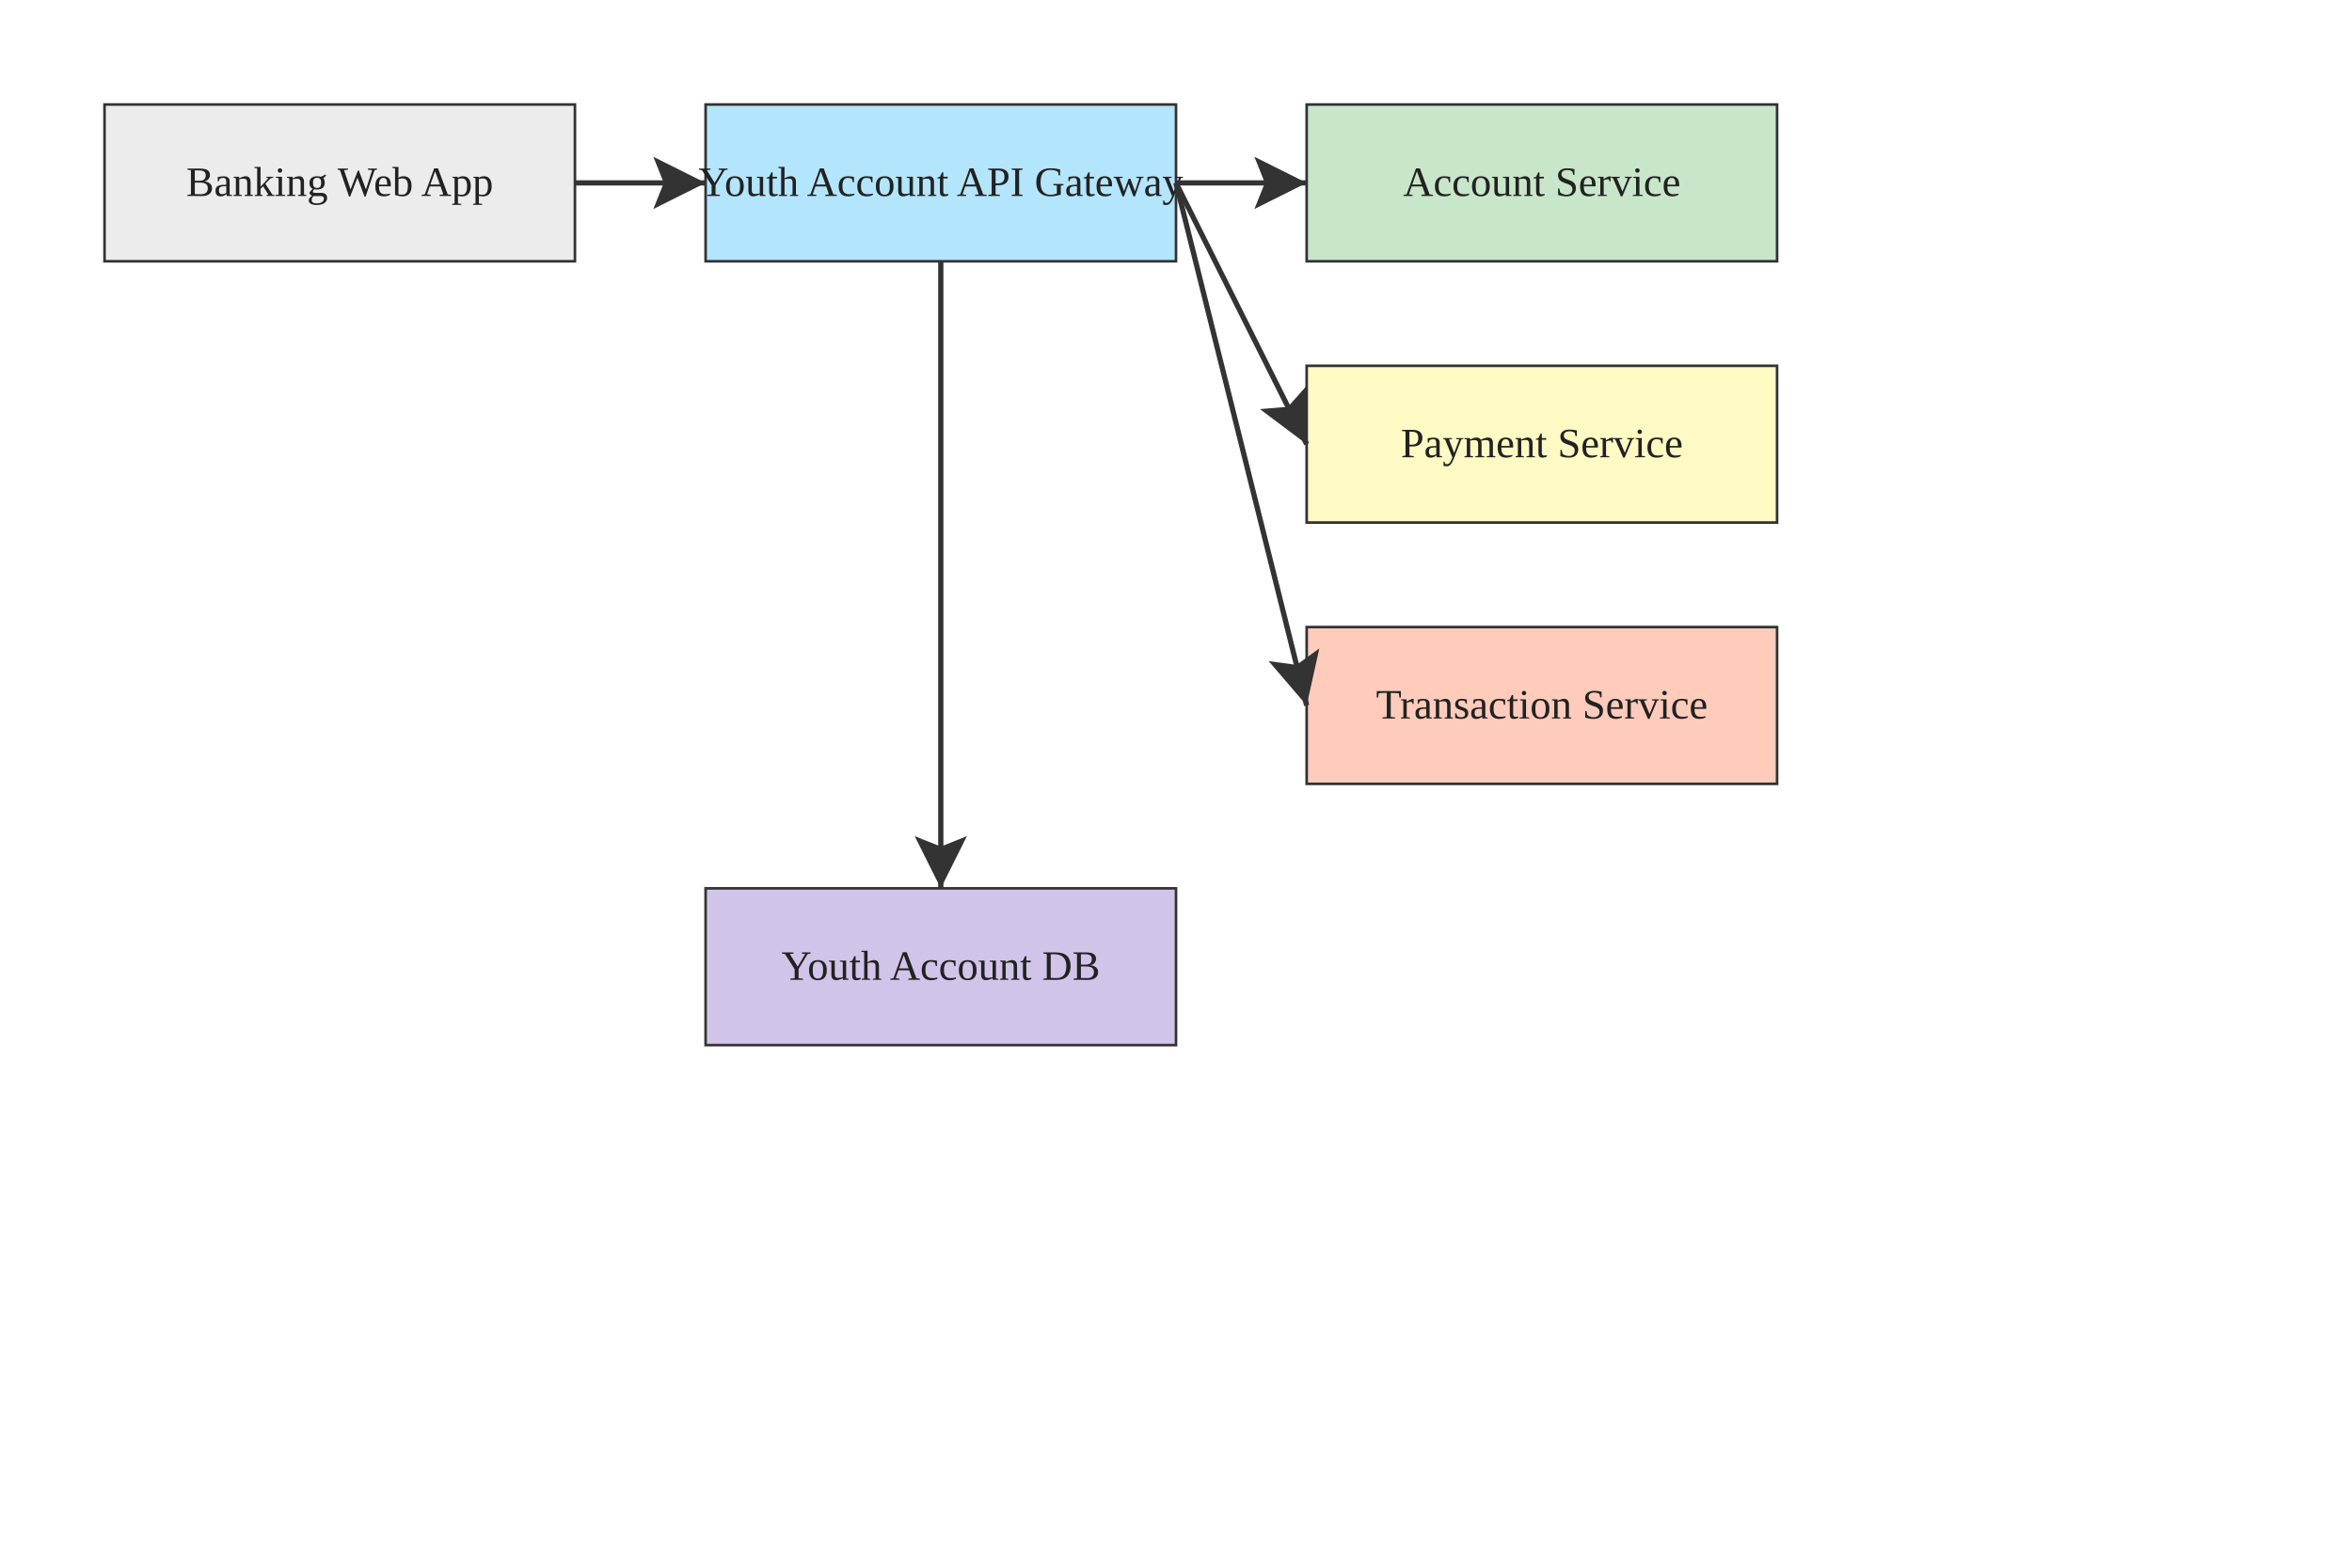
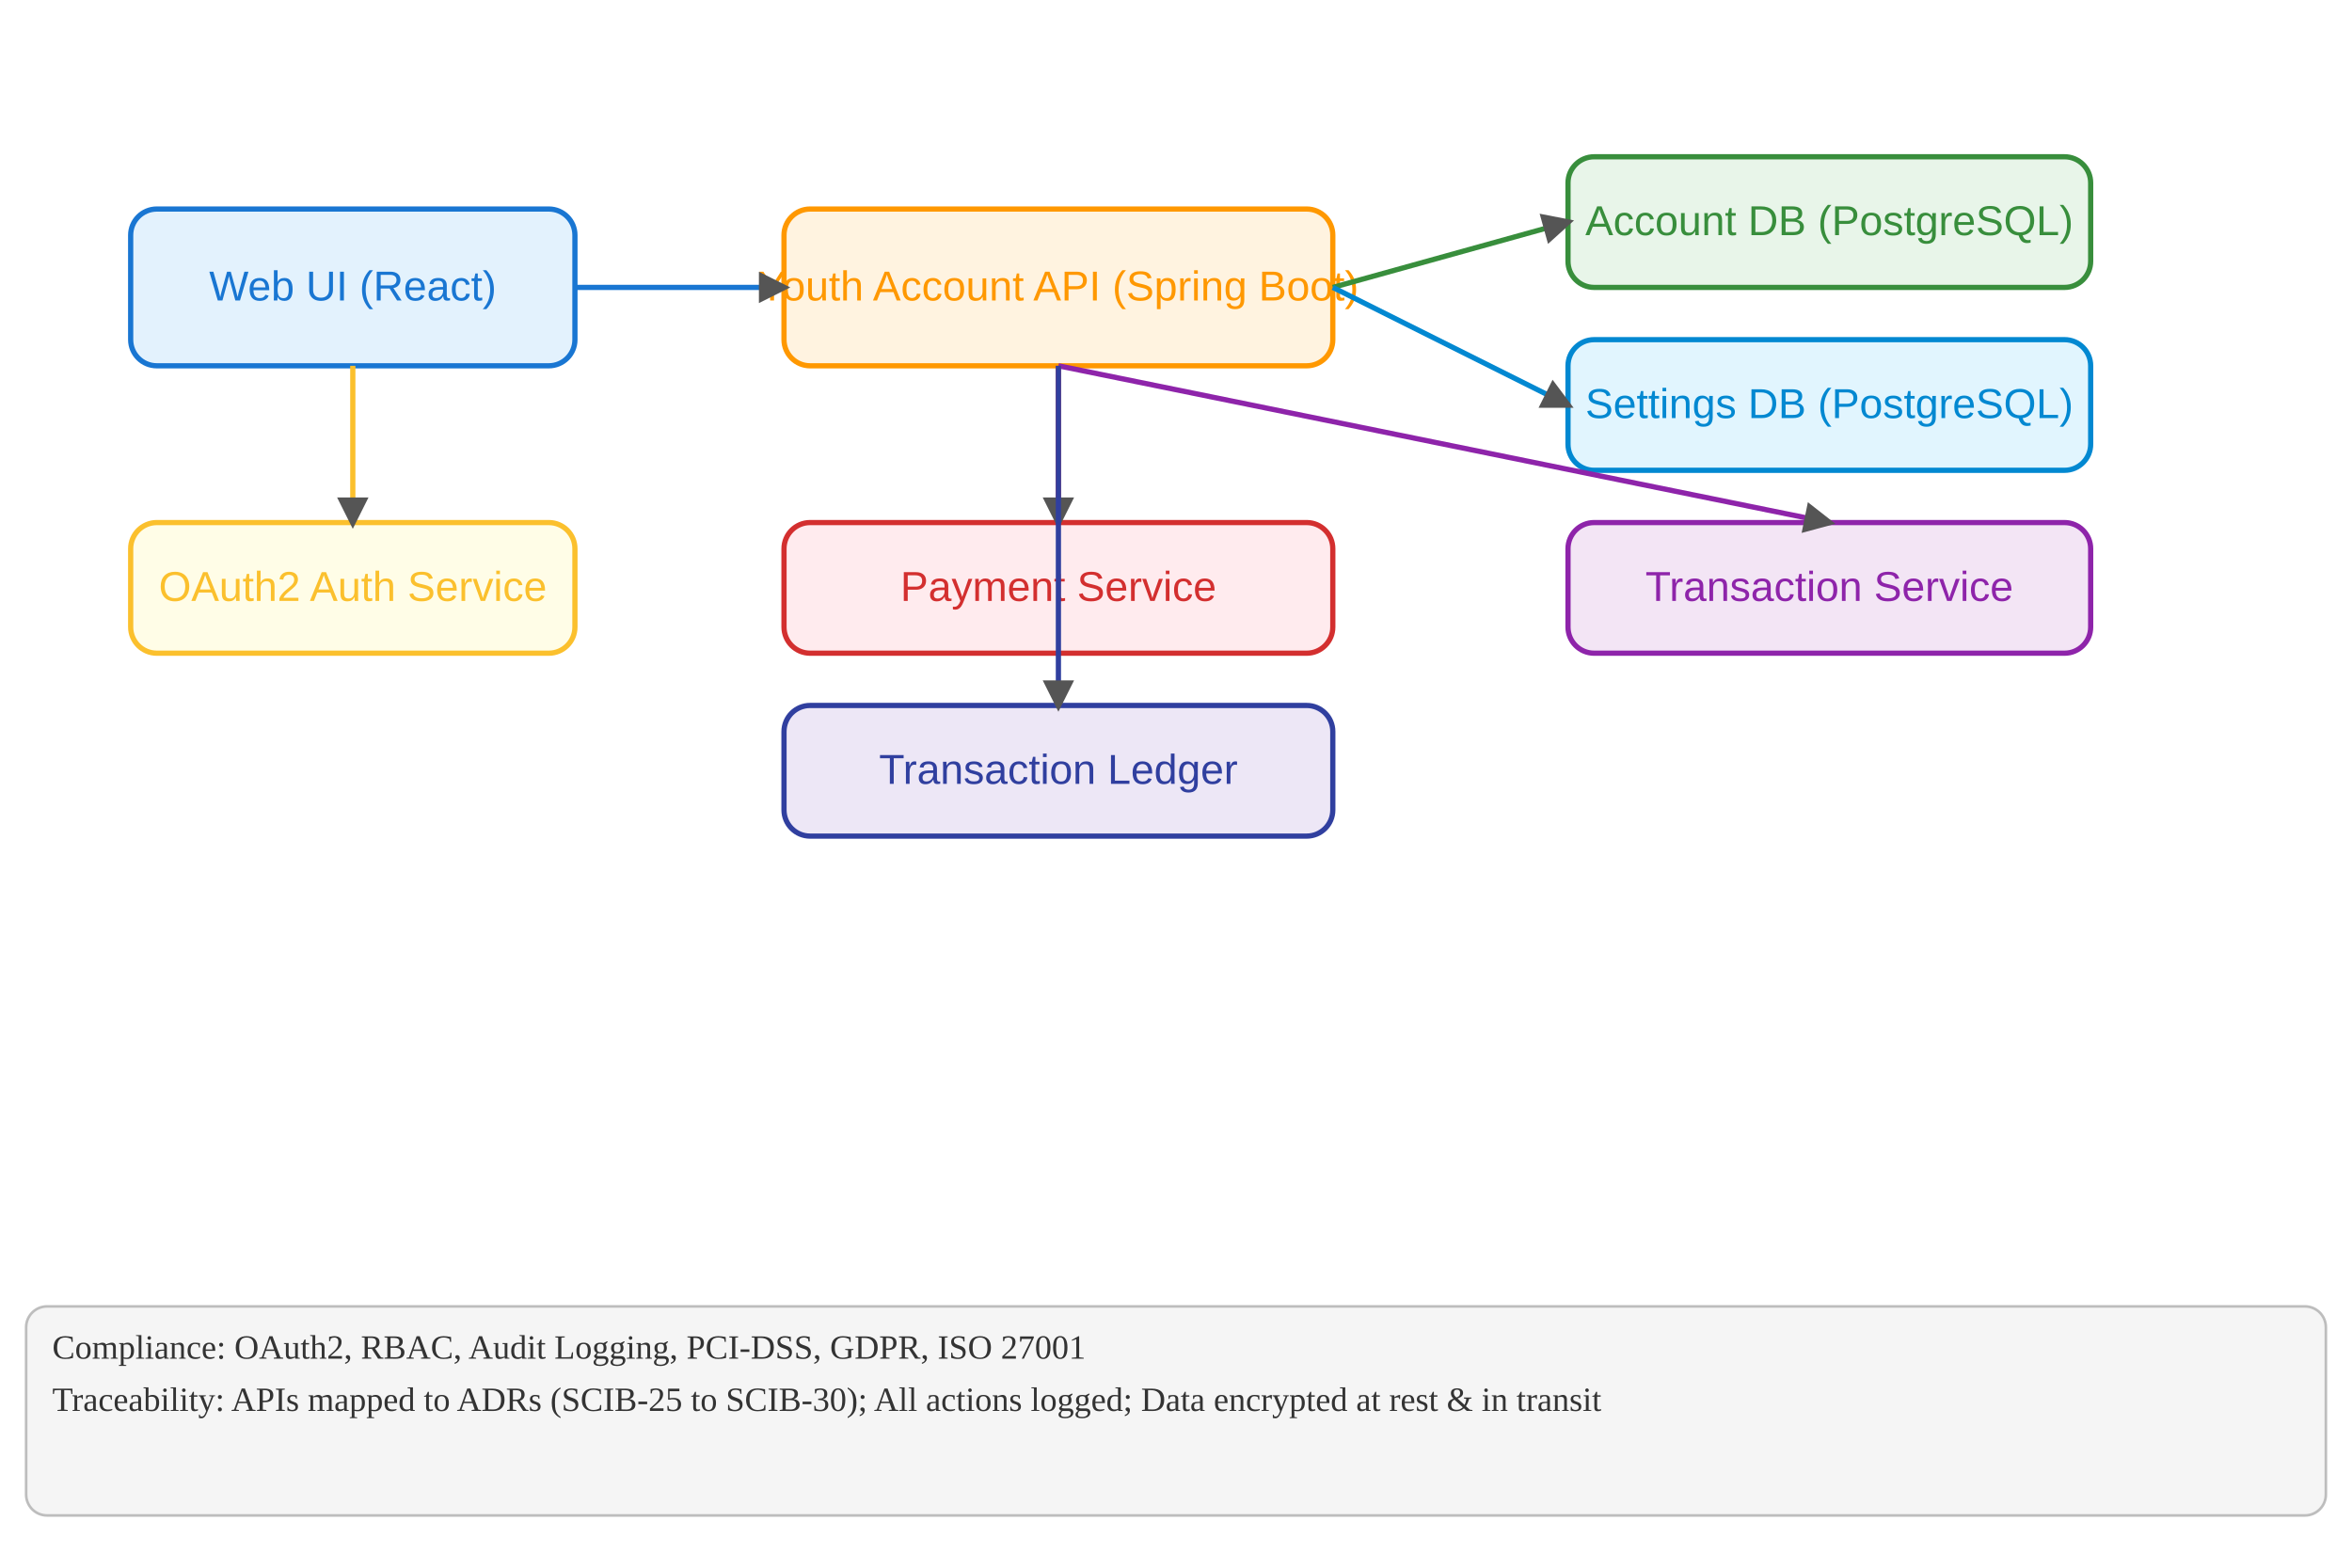
- <svg xmlns="http://www.w3.org/2000/svg" width="900" height="600">
-   <rect x="40" y="40" width="180" height="60" fill="#ECECEC" stroke="#333" />
-   <text x="130" y="75" font-size="16" text-anchor="middle" fill="#222">Banking Web App</text>
-   <rect x="270" y="40" width="180" height="60" fill="#B3E5FC" stroke="#333" />
-   <text x="360" y="75" font-size="16" text-anchor="middle" fill="#222">Youth Account API Gateway</text>
-   <rect x="500" y="40" width="180" height="60" fill="#C8E6C9" stroke="#333" />
-   <text x="590" y="75" font-size="16" text-anchor="middle" fill="#222">Account Service</text>
-   <rect x="500" y="140" width="180" height="60" fill="#FFF9C4" stroke="#333" />
-   <text x="590" y="175" font-size="16" text-anchor="middle" fill="#222">Payment Service</text>
-   <rect x="500" y="240" width="180" height="60" fill="#FFCCBC" stroke="#333" />
-   <text x="590" y="275" font-size="16" text-anchor="middle" fill="#222">Transaction Service</text>
-   <rect x="270" y="340" width="180" height="60" fill="#D1C4E9" stroke="#333" />
-   <text x="360" y="375" font-size="16" text-anchor="middle" fill="#222">Youth Account DB</text>
-   <line x1="220" y1="70" x2="270" y2="70" stroke="#333" stroke-width="2" marker-end="url(#arrow)" />
-   <line x1="450" y1="70" x2="500" y2="70" stroke="#333" stroke-width="2" marker-end="url(#arrow)" />
-   <line x1="450" y1="70" x2="500" y2="170" stroke="#333" stroke-width="2" marker-end="url(#arrow)" />
-   <line x1="450" y1="70" x2="500" y2="270" stroke="#333" stroke-width="2" marker-end="url(#arrow)" />
-   <line x1="360" y1="100" x2="360" y2="340" stroke="#333" stroke-width="2" marker-end="url(#arrow)" />
-   <defs>
-     <marker id="arrow" markerWidth="10" markerHeight="10" refX="10" refY="5" orient="auto" markerUnits="strokeWidth">
-       <path d="M0,0 L10,5 L0,10 L2,5 z" fill="#333" />
-     </marker>
-   </defs>
+ <svg xmlns="http://www.w3.org/2000/svg" width="900" height="600" viewBox="0 0 900 600" aria-label="Component Diagram">
+   <g font-family="Arial, sans-serif" font-size="16">
+     <rect x="50" y="80" width="170" height="60" fill="#E3F2FD" stroke="#1976D2" stroke-width="2" rx="10" />
+     <text x="135" y="115" text-anchor="middle" fill="#1976D2">Web UI (React)</text>
+     <rect x="300" y="80" width="210" height="60" fill="#FFF3E0" stroke="#FF9800" stroke-width="2" rx="10" />
+     <text x="405" y="115" text-anchor="middle" fill="#FF9800">Youth Account API (Spring Boot)</text>
+     <rect x="600" y="60" width="200" height="50" fill="#E8F5E9" stroke="#388E3C" stroke-width="2" rx="10" />
+     <text x="700" y="90" text-anchor="middle" fill="#388E3C">Account DB (PostgreSQL)</text>
+     <rect x="600" y="130" width="200" height="50" fill="#E1F5FE" stroke="#0288D1" stroke-width="2" rx="10" />
+     <text x="700" y="160" text-anchor="middle" fill="#0288D1">Settings DB (PostgreSQL)</text>
+     <rect x="600" y="200" width="200" height="50" fill="#F3E5F5" stroke="#8E24AA" stroke-width="2" rx="10" />
+     <text x="700" y="230" text-anchor="middle" fill="#8E24AA">Transaction Service</text>
+     <rect x="300" y="200" width="210" height="50" fill="#FFEBEE" stroke="#D32F2F" stroke-width="2" rx="10" />
+     <text x="405" y="230" text-anchor="middle" fill="#D32F2F">Payment Service</text>
+     <rect x="300" y="270" width="210" height="50" fill="#EDE7F6" stroke="#303F9F" stroke-width="2" rx="10" />
+     <text x="405" y="300" text-anchor="middle" fill="#303F9F">Transaction Ledger</text>
+     <rect x="50" y="200" width="170" height="50" fill="#FFFDE7" stroke="#FBC02D" stroke-width="2" rx="10" />
+     <text x="135" y="230" text-anchor="middle" fill="#FBC02D">OAuth2 Auth Service</text>
+     <line x1="220" y1="110" x2="300" y2="110" stroke="#1976D2" stroke-width="2" marker-end="url(#arrow)" />
+     <line x1="135" y1="140" x2="135" y2="200" stroke="#FBC02D" stroke-width="2" marker-end="url(#arrow)" />
+     <line x1="510" y1="110" x2="600" y2="85" stroke="#388E3C" stroke-width="2" marker-end="url(#arrow)" />
+     <line x1="510" y1="110" x2="600" y2="155" stroke="#0288D1" stroke-width="2" marker-end="url(#arrow)" />
+     <line x1="405" y1="140" x2="700" y2="200" stroke="#8E24AA" stroke-width="2" marker-end="url(#arrow)" />
+     <line x1="405" y1="140" x2="405" y2="200" stroke="#D32F2F" stroke-width="2" marker-end="url(#arrow)" />
+     <line x1="405" y1="140" x2="405" y2="270" stroke="#303F9F" stroke-width="2" marker-end="url(#arrow)" />
+     <defs>
+       <marker id="arrow" viewBox="0 0 10 10" refX="8" refY="5" markerWidth="6" markerHeight="6" orient="auto-start-reverse">
+         <path d="M 0 0 L 10 5 L 0 10 z" fill="#555" />
+       </marker>
+     </defs>
+   </g>
+   <g font-size="13">
+     <rect x="10" y="500" width="880" height="80" fill="#F5F5F5" stroke="#BDBDBD" stroke-width="1" rx="8" />
+     <text x="20" y="520" fill="#333">Compliance: OAuth2, RBAC, Audit Logging, PCI-DSS, GDPR, ISO 27001</text>
+     <text x="20" y="540" fill="#333">Traceability: APIs mapped to ADRs (SCIB-25 to SCIB-30); All actions logged; Data encrypted at rest &amp; in transit</text>
+   </g>
</svg>
